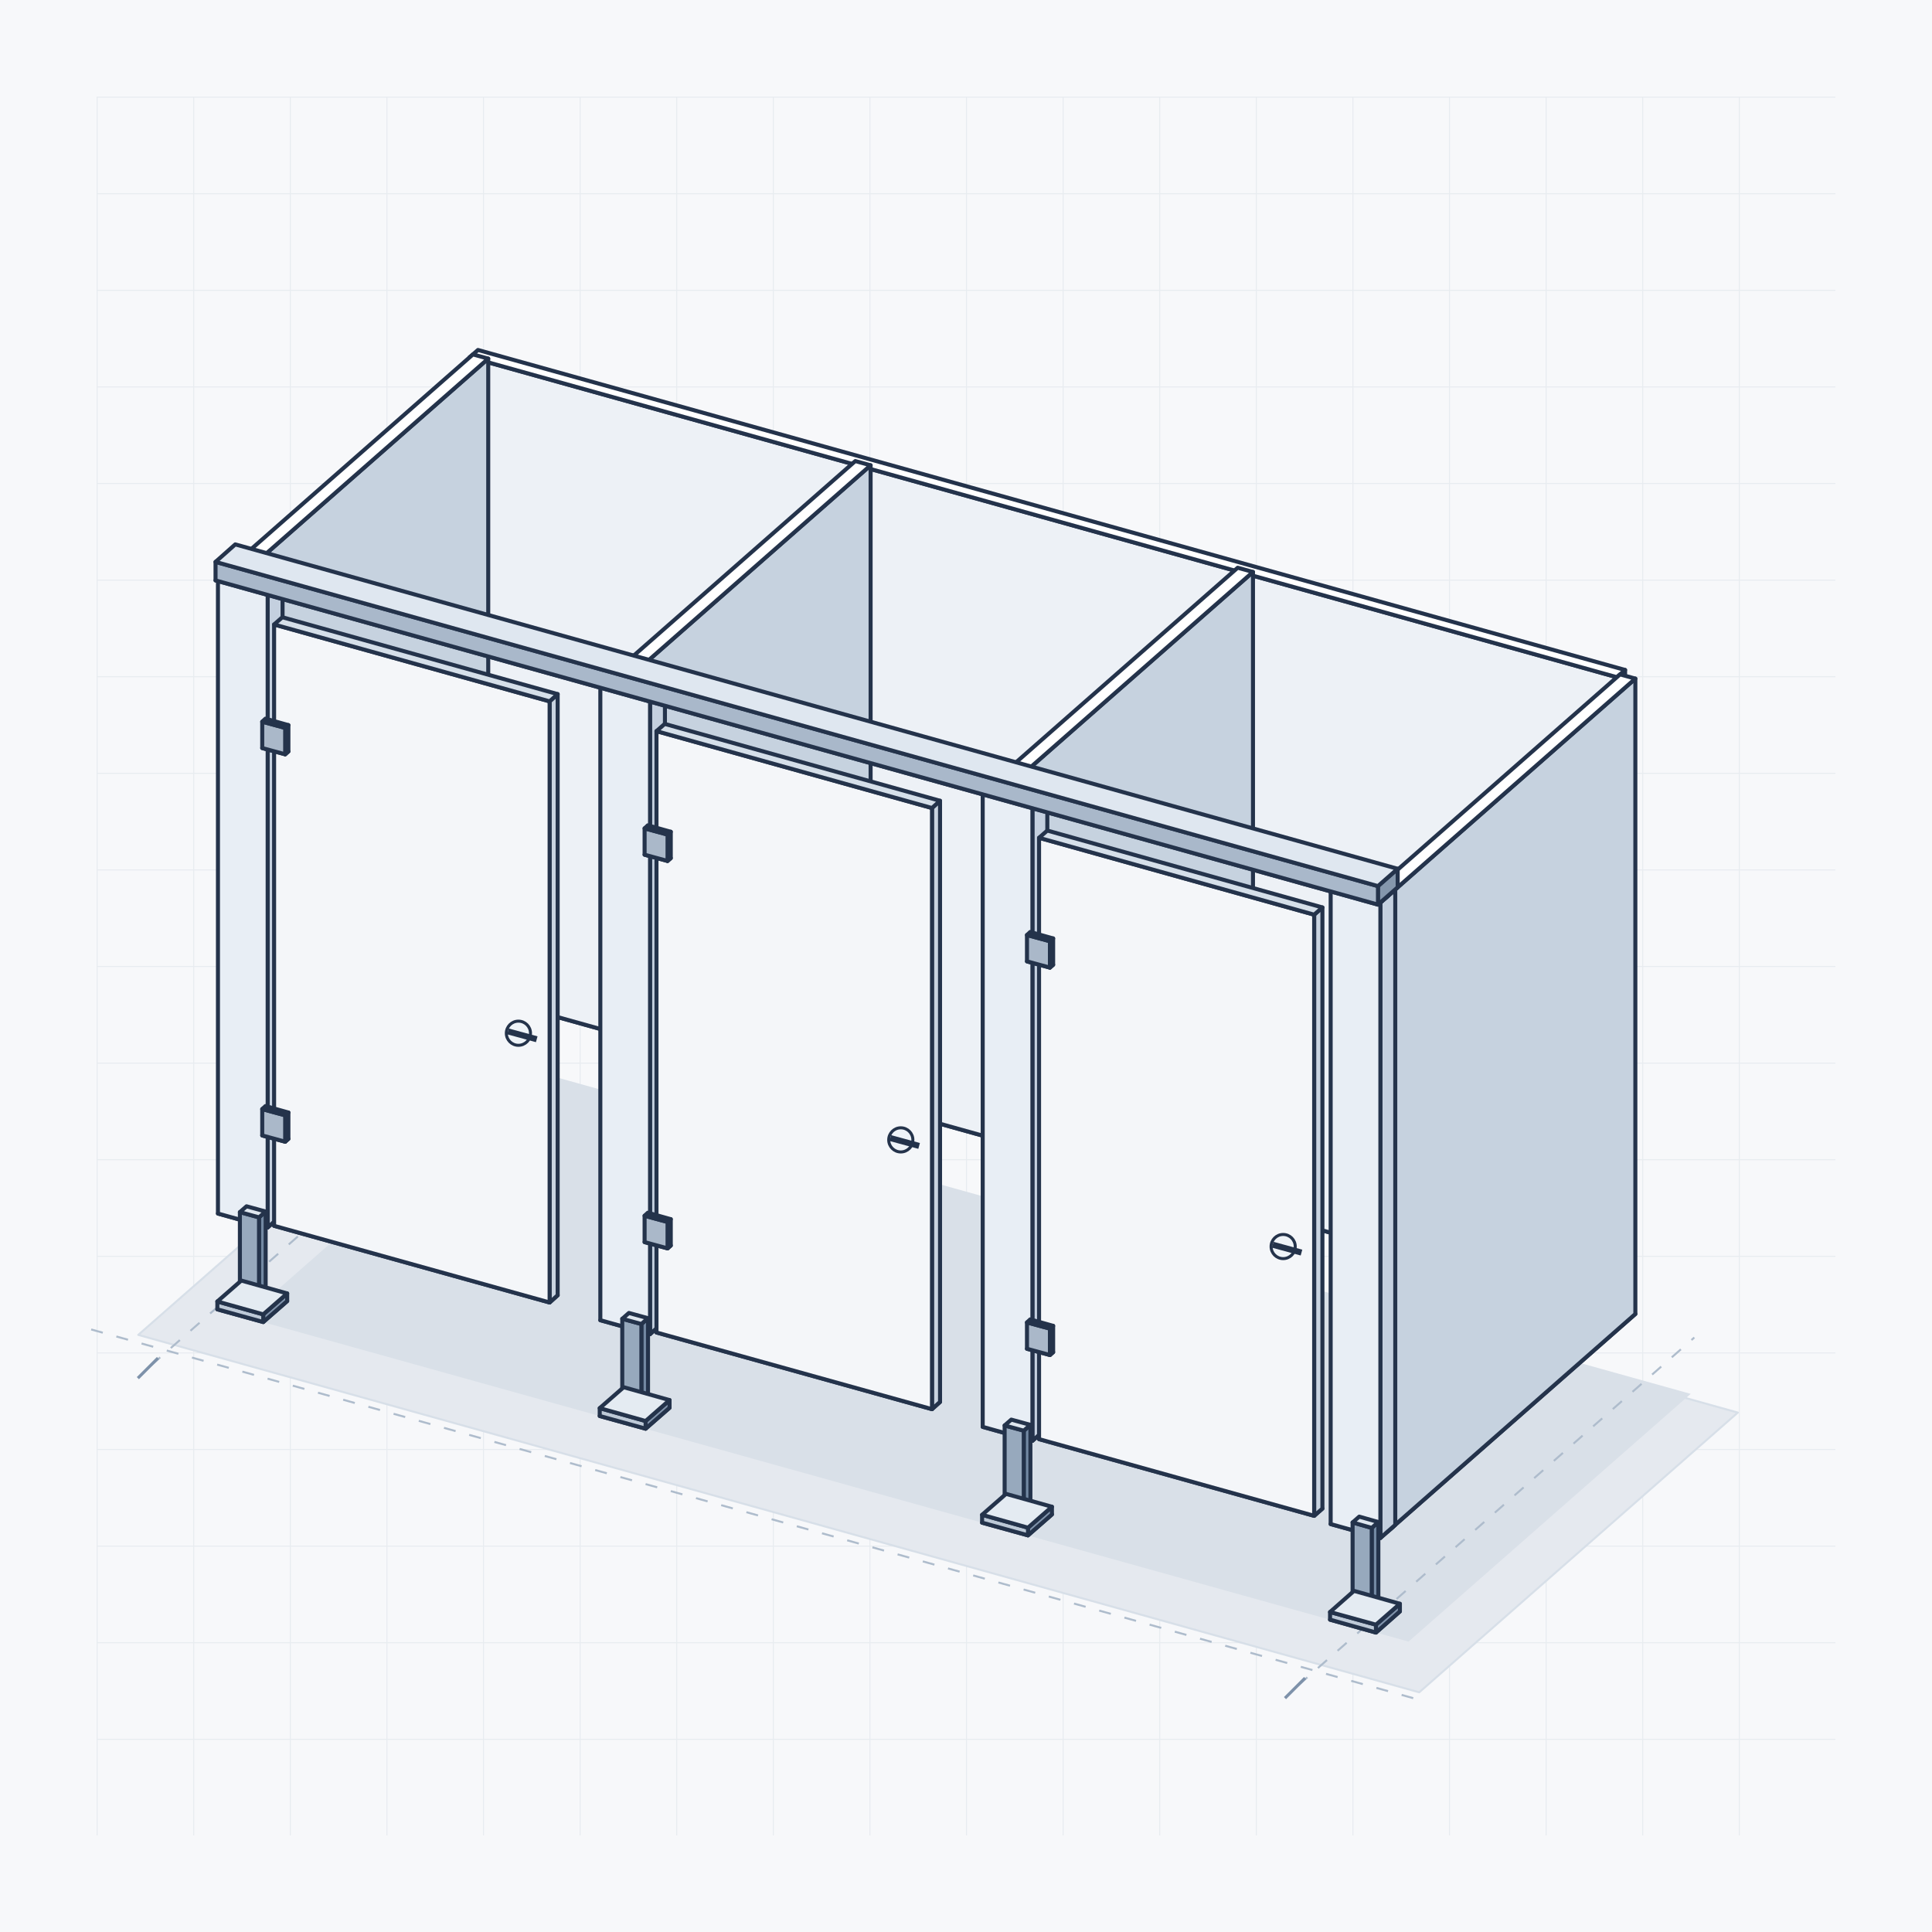
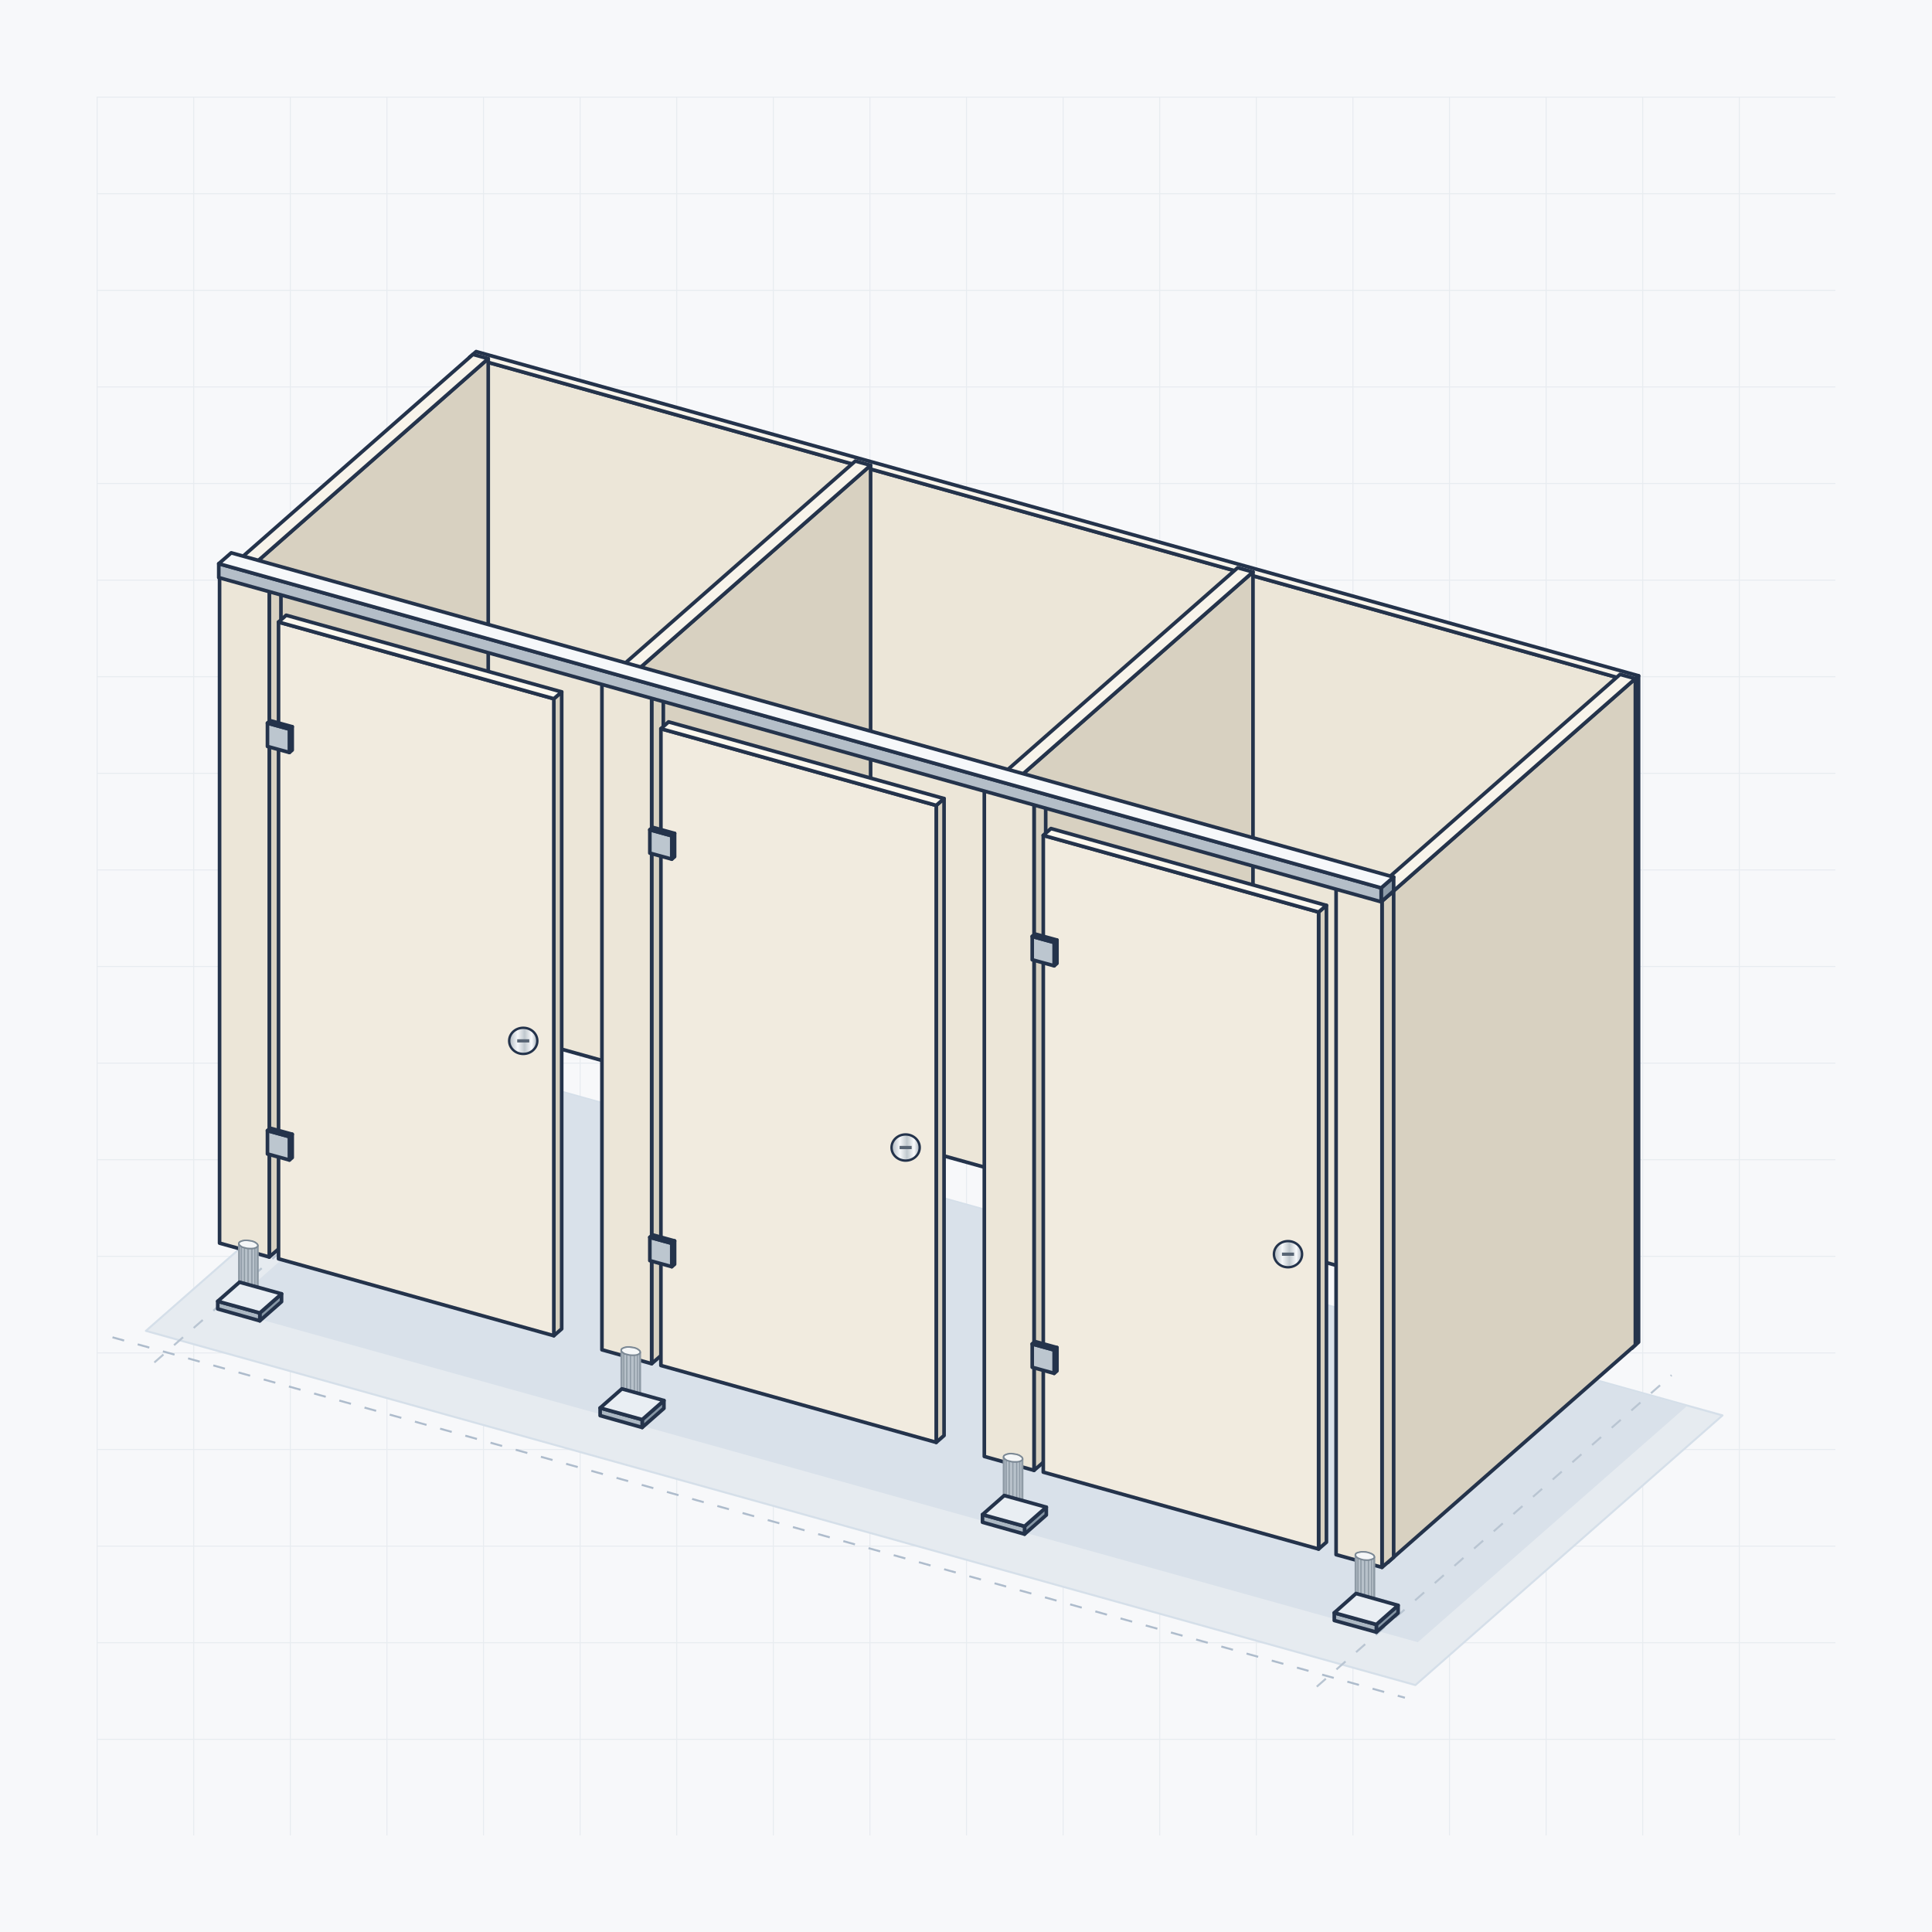
<svg xmlns="http://www.w3.org/2000/svg" width="960" height="960" viewBox="0 0 960 960">
  <rect width="960" height="960" fill="#f7f8fa" />
  <defs>
    <pattern id="grid" width="48" height="48" patternUnits="userSpaceOnUse">
      <path d="M48 0H0V48" fill="none" stroke="#e8ecf0" stroke-width="1" />
    </pattern>
+     <linearGradient id="steel">
+       <stop stop-color="#afb8c0" />
+       <stop offset=".3" stop-color="#f6f8fa" />
+       <stop offset=".55" stop-color="#c0c8ce" />
+       <stop offset=".8" stop-color="#fafbfd" />
+       <stop offset="1" stop-color="#a3aeb8" />
+     </linearGradient>
+     <pattern id="wood" width="28" height="210" patternUnits="userSpaceOnUse">
+       <rect width="28" height="210" fill="#b9703f" />
+       <path d="M4 0C2 45 11 62 4 105S9 175 5 210M14 0C20 50 9 74 15 125S10 176 15 210M24 0C21 65 30 103 24 145S27 188 23 210" fill="none" stroke="#93512e" stroke-opacity=".3" stroke-width="1" />
+       <path d="M8 0C12 56 4 103 10 146S7 179 9 210M19 0C17 58 25 105 18 149S21 184 19 210" fill="none" stroke="#dfaa72" stroke-opacity=".3" stroke-width="1" />
+     </pattern>
  </defs>
  <rect x="48" y="48" width="864" height="864" fill="url(#grid)" />
-   <polygon points="68.7,663.3 705.2,840.9 863.5,701.9 227.0,524.4" fill="#e5e9ef" stroke="#d7dfe8" stroke-width="1" stroke-linejoin="round" />
-   <polygon points="122.3,654.6 699.9,815.7 840.1,692.6 262.5,531.4" fill="#d9e0e8" stroke="none" stroke-width="2" stroke-linejoin="round" />
-   <path d="M75.1 678.4L271.9 505.6" fill="none" stroke="#aebccc" stroke-width="1" stroke-dasharray="6 7" />
-   <path d="M645.1 837.4L841.9 664.6" fill="none" stroke="#aebccc" stroke-width="1" stroke-dasharray="6 7" />
-   <path d="M45.3 660.6L706.5 845.0" fill="none" stroke="#aebccc" stroke-width="1" stroke-dasharray="6 7" />
-   <polygon points="233.4,493.2 803.4,652.2 807.5,648.6 237.5,489.6" fill="#b6c4d4" stroke="#24334b" stroke-width="2" stroke-linejoin="round" />
-   <polygon points="803.4,652.2 807.5,648.6 807.5,332.9 803.4,336.5" fill="#b6c4d4" stroke="#24334b" stroke-width="2" stroke-linejoin="round" />
-   <polygon points="233.4,493.2 803.4,652.2 803.4,336.5 233.4,177.5" fill="#edf1f6" stroke="#24334b" stroke-width="2" stroke-linejoin="round" />
-   <polygon points="233.4,177.5 803.4,336.5 807.5,332.9 237.5,173.9" fill="#ffffff" stroke="#24334b" stroke-width="2" stroke-linejoin="round" />
-   <polygon points="112.0,599.8 119.6,601.9 242.6,493.9 235.0,491.8" fill="#c6d2df" stroke="#24334b" stroke-width="2" stroke-linejoin="round" />
-   <polygon points="119.6,601.9 242.6,493.9 242.6,178.2 119.6,286.2" fill="#c6d2df" stroke="#24334b" stroke-width="2" stroke-linejoin="round" />
-   <polygon points="112.0,599.8 119.6,601.9 119.6,286.2 112.0,284.1" fill="#e5ebf3" stroke="#24334b" stroke-width="2" stroke-linejoin="round" />
-   <polygon points="112.0,284.1 119.6,286.2 242.6,178.2 235.0,176.1" fill="#ffffff" stroke="#24334b" stroke-width="2" stroke-linejoin="round" />
-   <polygon points="302.0,652.8 309.6,654.9 432.6,546.9 425.0,544.8" fill="#c6d2df" stroke="#24334b" stroke-width="2" stroke-linejoin="round" />
-   <polygon points="309.6,654.9 432.6,546.9 432.6,231.2 309.6,339.2" fill="#c6d2df" stroke="#24334b" stroke-width="2" stroke-linejoin="round" />
-   <polygon points="302.0,652.8 309.6,654.9 309.6,339.2 302.0,337.1" fill="#e5ebf3" stroke="#24334b" stroke-width="2" stroke-linejoin="round" />
-   <polygon points="302.0,337.1 309.6,339.2 432.6,231.2 425.0,229.1" fill="#ffffff" stroke="#24334b" stroke-width="2" stroke-linejoin="round" />
-   <polygon points="492.0,705.8 499.6,707.9 622.6,599.9 615.0,597.8" fill="#c6d2df" stroke="#24334b" stroke-width="2" stroke-linejoin="round" />
-   <polygon points="499.6,707.9 622.6,599.9 622.6,284.2 499.6,392.2" fill="#c6d2df" stroke="#24334b" stroke-width="2" stroke-linejoin="round" />
-   <polygon points="492.0,705.8 499.6,707.9 499.6,392.2 492.0,390.1" fill="#e5ebf3" stroke="#24334b" stroke-width="2" stroke-linejoin="round" />
-   <polygon points="492.0,390.1 499.6,392.2 622.6,284.2 615.0,282.1" fill="#ffffff" stroke="#24334b" stroke-width="2" stroke-linejoin="round" />
-   <polygon points="682.0,758.8 689.6,760.9 812.6,652.9 805.0,650.8" fill="#c6d2df" stroke="#24334b" stroke-width="2" stroke-linejoin="round" />
-   <polygon points="689.6,760.9 812.6,652.9 812.6,337.2 689.6,445.2" fill="#c6d2df" stroke="#24334b" stroke-width="2" stroke-linejoin="round" />
-   <polygon points="682.0,758.8 689.6,760.9 689.6,445.2 682.0,443.1" fill="#e5ebf3" stroke="#24334b" stroke-width="2" stroke-linejoin="round" />
-   <polygon points="682.0,443.1 689.6,445.2 812.6,337.2 805.0,335.1" fill="#ffffff" stroke="#24334b" stroke-width="2" stroke-linejoin="round" />
-   <polygon points="108.3,603.0 133.0,609.9 140.4,603.4 115.7,596.6" fill="#c4d0df" stroke="#24334b" stroke-width="2" stroke-linejoin="round" />
-   <polygon points="133.0,609.9 140.4,603.4 140.4,287.7 133.0,294.2" fill="#c4d0df" stroke="#24334b" stroke-width="2" stroke-linejoin="round" />
-   <polygon points="108.3,603.0 133.0,609.9 133.0,294.2 108.3,287.3" fill="#e8eef5" stroke="#24334b" stroke-width="2" stroke-linejoin="round" />
-   <polygon points="108.3,287.3 133.0,294.2 140.4,287.7 115.7,280.9" fill="#ffffff" stroke="#24334b" stroke-width="2" stroke-linejoin="round" />
-   <polygon points="298.3,656.0 323.0,662.9 330.4,656.4 305.7,649.6" fill="#c4d0df" stroke="#24334b" stroke-width="2" stroke-linejoin="round" />
-   <polygon points="323.0,662.9 330.4,656.4 330.4,340.7 323.0,347.2" fill="#c4d0df" stroke="#24334b" stroke-width="2" stroke-linejoin="round" />
-   <polygon points="298.3,656.0 323.0,662.9 323.0,347.2 298.3,340.3" fill="#e8eef5" stroke="#24334b" stroke-width="2" stroke-linejoin="round" />
-   <polygon points="298.3,340.3 323.0,347.2 330.4,340.7 305.7,333.9" fill="#ffffff" stroke="#24334b" stroke-width="2" stroke-linejoin="round" />
-   <polygon points="488.3,709.0 513.0,715.9 520.4,709.4 495.7,702.6" fill="#c4d0df" stroke="#24334b" stroke-width="2" stroke-linejoin="round" />
-   <polygon points="513.0,715.9 520.4,709.4 520.4,393.7 513.0,400.2" fill="#c4d0df" stroke="#24334b" stroke-width="2" stroke-linejoin="round" />
-   <polygon points="488.3,709.0 513.0,715.9 513.0,400.2 488.3,393.3" fill="#e8eef5" stroke="#24334b" stroke-width="2" stroke-linejoin="round" />
-   <polygon points="488.3,393.3 513.0,400.2 520.4,393.7 495.7,386.9" fill="#ffffff" stroke="#24334b" stroke-width="2" stroke-linejoin="round" />
-   <polygon points="661.2,757.3 685.9,764.2 693.3,757.7 668.6,750.8" fill="#c4d0df" stroke="#24334b" stroke-width="2" stroke-linejoin="round" />
-   <polygon points="685.9,764.2 693.3,757.7 693.3,442.0 685.9,448.5" fill="#c4d0df" stroke="#24334b" stroke-width="2" stroke-linejoin="round" />
-   <polygon points="661.2,757.3 685.9,764.2 685.9,448.5 661.2,441.6" fill="#e8eef5" stroke="#24334b" stroke-width="2" stroke-linejoin="round" />
-   <polygon points="661.2,441.6 685.9,448.5 693.3,442.0 668.6,435.1" fill="#ffffff" stroke="#24334b" stroke-width="2" stroke-linejoin="round" />
-   <polygon points="107.1,288.4 684.7,449.5 694.5,440.9 116.9,279.8" fill="#8597ac" stroke="#24334b" stroke-width="2" stroke-linejoin="round" />
-   <polygon points="684.7,449.5 694.5,440.9 694.5,431.7 684.7,440.3" fill="#8597ac" stroke="#24334b" stroke-width="2" stroke-linejoin="round" />
-   <polygon points="107.1,288.4 684.7,449.5 684.7,440.3 107.1,279.2" fill="#a9b8ca" stroke="#24334b" stroke-width="2" stroke-linejoin="round" />
-   <polygon points="107.1,279.2 684.7,440.3 694.5,431.7 116.9,270.5" fill="#dfe7f0" stroke="#24334b" stroke-width="2" stroke-linejoin="round" />
-   <polygon points="119.2,648.5 128.7,651.1 132.0,648.2 122.5,645.6" fill="#7389a3" stroke="#24334b" stroke-width="2" stroke-linejoin="round" />
-   <polygon points="128.7,651.1 132.0,648.2 132.0,602.0 128.7,604.9" fill="#7389a3" stroke="#24334b" stroke-width="2" stroke-linejoin="round" />
-   <polygon points="119.2,648.5 128.7,651.1 128.7,604.9 119.2,602.3" fill="#97a9bd" stroke="#24334b" stroke-width="2" stroke-linejoin="round" />
-   <polygon points="119.2,602.3 128.7,604.9 132.0,602.0 122.5,599.4" fill="#dfe7ef" stroke="#24334b" stroke-width="2" stroke-linejoin="round" />
-   <polygon points="108.0,650.6 130.8,656.9 142.7,646.5 119.9,640.1" fill="#8194ac" stroke="#24334b" stroke-width="2" stroke-linejoin="round" />
-   <polygon points="130.8,656.9 142.7,646.5 142.7,642.7 130.8,653.1" fill="#8194ac" stroke="#24334b" stroke-width="2" stroke-linejoin="round" />
-   <polygon points="108.0,650.6 130.8,656.9 130.8,653.1 108.0,646.7" fill="#bdc9d7" stroke="#24334b" stroke-width="2" stroke-linejoin="round" />
-   <polygon points="108.0,646.7 130.8,653.1 142.7,642.7 119.9,636.3" fill="#e4ebf2" stroke="#24334b" stroke-width="2" stroke-linejoin="round" />
-   <polygon points="309.2,701.5 318.7,704.1 322.0,701.2 312.5,698.6" fill="#7389a3" stroke="#24334b" stroke-width="2" stroke-linejoin="round" />
-   <polygon points="318.7,704.1 322.0,701.2 322.0,655.0 318.7,657.9" fill="#7389a3" stroke="#24334b" stroke-width="2" stroke-linejoin="round" />
-   <polygon points="309.2,701.5 318.7,704.1 318.7,657.9 309.2,655.3" fill="#97a9bd" stroke="#24334b" stroke-width="2" stroke-linejoin="round" />
-   <polygon points="309.2,655.3 318.7,657.9 322.0,655.0 312.5,652.4" fill="#dfe7ef" stroke="#24334b" stroke-width="2" stroke-linejoin="round" />
-   <polygon points="298.0,703.6 320.8,709.9 332.7,699.5 309.9,693.1" fill="#8194ac" stroke="#24334b" stroke-width="2" stroke-linejoin="round" />
-   <polygon points="320.8,709.9 332.7,699.5 332.7,695.7 320.8,706.1" fill="#8194ac" stroke="#24334b" stroke-width="2" stroke-linejoin="round" />
-   <polygon points="298.0,703.6 320.8,709.9 320.8,706.1 298.0,699.7" fill="#bdc9d7" stroke="#24334b" stroke-width="2" stroke-linejoin="round" />
-   <polygon points="298.0,699.7 320.8,706.1 332.7,695.7 309.9,689.3" fill="#e4ebf2" stroke="#24334b" stroke-width="2" stroke-linejoin="round" />
-   <polygon points="499.2,754.5 508.7,757.1 512.0,754.2 502.5,751.6" fill="#7389a3" stroke="#24334b" stroke-width="2" stroke-linejoin="round" />
-   <polygon points="508.7,757.1 512.0,754.2 512.0,708.0 508.7,710.9" fill="#7389a3" stroke="#24334b" stroke-width="2" stroke-linejoin="round" />
-   <polygon points="499.2,754.5 508.7,757.1 508.7,710.9 499.2,708.3" fill="#97a9bd" stroke="#24334b" stroke-width="2" stroke-linejoin="round" />
-   <polygon points="499.2,708.3 508.7,710.9 512.0,708.0 502.5,705.4" fill="#dfe7ef" stroke="#24334b" stroke-width="2" stroke-linejoin="round" />
-   <polygon points="488.0,756.6 510.8,762.9 522.7,752.5 499.9,746.1" fill="#8194ac" stroke="#24334b" stroke-width="2" stroke-linejoin="round" />
-   <polygon points="510.8,762.9 522.7,752.5 522.7,748.7 510.8,759.1" fill="#8194ac" stroke="#24334b" stroke-width="2" stroke-linejoin="round" />
-   <polygon points="488.0,756.6 510.8,762.9 510.8,759.1 488.0,752.7" fill="#bdc9d7" stroke="#24334b" stroke-width="2" stroke-linejoin="round" />
-   <polygon points="488.0,752.7 510.8,759.1 522.7,748.7 499.9,742.3" fill="#e4ebf2" stroke="#24334b" stroke-width="2" stroke-linejoin="round" />
-   <polygon points="672.1,802.7 681.6,805.4 684.9,802.5 675.4,799.8" fill="#7389a3" stroke="#24334b" stroke-width="2" stroke-linejoin="round" />
-   <polygon points="681.6,805.4 684.9,802.5 684.9,756.3 681.6,759.2" fill="#7389a3" stroke="#24334b" stroke-width="2" stroke-linejoin="round" />
-   <polygon points="672.1,802.7 681.6,805.4 681.6,759.2 672.1,756.5" fill="#97a9bd" stroke="#24334b" stroke-width="2" stroke-linejoin="round" />
-   <polygon points="672.1,756.5 681.6,759.2 684.9,756.3 675.4,753.6" fill="#dfe7ef" stroke="#24334b" stroke-width="2" stroke-linejoin="round" />
-   <polygon points="660.9,804.8 683.7,811.2 695.6,800.7 672.8,794.4" fill="#8194ac" stroke="#24334b" stroke-width="2" stroke-linejoin="round" />
-   <polygon points="683.7,811.2 695.6,800.7 695.6,796.9 683.7,807.3" fill="#8194ac" stroke="#24334b" stroke-width="2" stroke-linejoin="round" />
-   <polygon points="660.9,804.8 683.7,811.2 683.7,807.3 660.9,801.0" fill="#bdc9d7" stroke="#24334b" stroke-width="2" stroke-linejoin="round" />
-   <polygon points="660.9,801.0 683.7,807.3 695.6,796.9 672.8,790.5" fill="#e4ebf2" stroke="#24334b" stroke-width="2" stroke-linejoin="round" />
-   <polygon points="136.2,609.1 273.1,647.2 277.1,643.6 140.3,605.5" fill="#c9d4e1" stroke="#24334b" stroke-width="2" stroke-linejoin="round" />
-   <polygon points="273.1,647.2 277.1,643.6 277.1,344.9 273.1,348.5" fill="#c9d4e1" stroke="#24334b" stroke-width="2" stroke-linejoin="round" />
-   <polygon points="136.2,609.1 273.1,647.2 273.1,348.5 136.2,310.3" fill="#f4f6f9" stroke="#24334b" stroke-width="2" stroke-linejoin="round" />
-   <polygon points="136.2,310.3 273.1,348.5 277.1,344.9 140.3,306.7" fill="#d5dfe9" stroke="#24334b" stroke-width="2" stroke-linejoin="round" />
-   <polygon points="130.3,564.2 141.7,567.3 143.3,565.9 131.9,562.7" fill="#7b8ca2" stroke="#24334b" stroke-width="2" stroke-linejoin="round" />
-   <polygon points="141.7,567.3 143.3,565.9 143.3,552.8 141.7,554.2" fill="#7b8ca2" stroke="#24334b" stroke-width="2" stroke-linejoin="round" />
-   <polygon points="130.3,564.2 141.7,567.3 141.7,554.2 130.3,551.1" fill="#aab8c9" stroke="#24334b" stroke-width="2" stroke-linejoin="round" />
-   <polygon points="130.3,551.1 141.7,554.2 143.3,552.8 131.9,549.6" fill="#e6edf4" stroke="#24334b" stroke-width="2" stroke-linejoin="round" />
-   <polygon points="130.3,371.7 141.7,374.8 143.3,373.4 131.9,370.2" fill="#7b8ca2" stroke="#24334b" stroke-width="2" stroke-linejoin="round" />
-   <polygon points="141.7,374.8 143.3,373.4 143.3,360.3 141.7,361.7" fill="#7b8ca2" stroke="#24334b" stroke-width="2" stroke-linejoin="round" />
-   <polygon points="130.3,371.7 141.7,374.8 141.7,361.7 130.3,358.6" fill="#aab8c9" stroke="#24334b" stroke-width="2" stroke-linejoin="round" />
-   <polygon points="130.3,358.6 141.7,361.7 143.3,360.3 131.9,357.1" fill="#e6edf4" stroke="#24334b" stroke-width="2" stroke-linejoin="round" />
-   <circle cx="257.6" cy="513.4" r="6" fill="#eef3f8" stroke="#24334b" stroke-width="1.5" />
-   <path d="M252.4 512.5L266.7 516.4" fill="none" stroke="#24334b" stroke-width="3" />
-   <polygon points="326.2,662.1 463.1,700.2 467.1,696.6 330.3,658.5" fill="#c9d4e1" stroke="#24334b" stroke-width="2" stroke-linejoin="round" />
-   <polygon points="463.1,700.2 467.1,696.6 467.1,397.9 463.1,401.5" fill="#c9d4e1" stroke="#24334b" stroke-width="2" stroke-linejoin="round" />
-   <polygon points="326.2,662.1 463.1,700.2 463.1,401.5 326.2,363.3" fill="#f4f6f9" stroke="#24334b" stroke-width="2" stroke-linejoin="round" />
-   <polygon points="326.2,363.3 463.1,401.5 467.1,397.9 330.3,359.7" fill="#d5dfe9" stroke="#24334b" stroke-width="2" stroke-linejoin="round" />
-   <polygon points="320.3,617.2 331.7,620.3 333.3,618.9 321.9,615.7" fill="#7b8ca2" stroke="#24334b" stroke-width="2" stroke-linejoin="round" />
-   <polygon points="331.7,620.3 333.3,618.9 333.3,605.8 331.7,607.2" fill="#7b8ca2" stroke="#24334b" stroke-width="2" stroke-linejoin="round" />
-   <polygon points="320.3,617.2 331.7,620.3 331.7,607.2 320.3,604.1" fill="#aab8c9" stroke="#24334b" stroke-width="2" stroke-linejoin="round" />
-   <polygon points="320.3,604.1 331.7,607.2 333.3,605.8 321.9,602.6" fill="#e6edf4" stroke="#24334b" stroke-width="2" stroke-linejoin="round" />
-   <polygon points="320.3,424.7 331.7,427.8 333.3,426.4 321.9,423.2" fill="#7b8ca2" stroke="#24334b" stroke-width="2" stroke-linejoin="round" />
-   <polygon points="331.7,427.8 333.3,426.4 333.3,413.3 331.7,414.7" fill="#7b8ca2" stroke="#24334b" stroke-width="2" stroke-linejoin="round" />
-   <polygon points="320.3,424.7 331.7,427.8 331.7,414.7 320.3,411.6" fill="#aab8c9" stroke="#24334b" stroke-width="2" stroke-linejoin="round" />
-   <polygon points="320.3,411.6 331.7,414.7 333.3,413.3 321.9,410.1" fill="#e6edf4" stroke="#24334b" stroke-width="2" stroke-linejoin="round" />
-   <circle cx="447.6" cy="566.4" r="6" fill="#eef3f8" stroke="#24334b" stroke-width="1.5" />
-   <path d="M442.4 565.5L456.7 569.4" fill="none" stroke="#24334b" stroke-width="3" />
-   <polygon points="516.3,715.1 653.0,753.2 657.1,749.6 520.4,711.5" fill="#c9d4e1" stroke="#24334b" stroke-width="2" stroke-linejoin="round" />
-   <polygon points="653.0,753.2 657.1,749.6 657.1,450.9 653.0,454.5" fill="#c9d4e1" stroke="#24334b" stroke-width="2" stroke-linejoin="round" />
-   <polygon points="516.3,715.1 653.0,753.2 653.0,454.5 516.3,416.3" fill="#f4f6f9" stroke="#24334b" stroke-width="2" stroke-linejoin="round" />
-   <polygon points="516.3,416.3 653.0,454.5 657.1,450.9 520.4,412.7" fill="#d5dfe9" stroke="#24334b" stroke-width="2" stroke-linejoin="round" />
-   <polygon points="510.3,670.2 521.7,673.3 523.3,671.9 511.9,668.7" fill="#7b8ca2" stroke="#24334b" stroke-width="2" stroke-linejoin="round" />
-   <polygon points="521.7,673.3 523.3,671.9 523.3,658.8 521.7,660.2" fill="#7b8ca2" stroke="#24334b" stroke-width="2" stroke-linejoin="round" />
-   <polygon points="510.3,670.2 521.7,673.3 521.7,660.2 510.3,657.1" fill="#aab8c9" stroke="#24334b" stroke-width="2" stroke-linejoin="round" />
-   <polygon points="510.3,657.1 521.7,660.2 523.3,658.8 511.9,655.6" fill="#e6edf4" stroke="#24334b" stroke-width="2" stroke-linejoin="round" />
-   <polygon points="510.3,477.7 521.7,480.8 523.3,479.4 511.9,476.2" fill="#7b8ca2" stroke="#24334b" stroke-width="2" stroke-linejoin="round" />
-   <polygon points="521.7,480.8 523.3,479.4 523.3,466.3 521.7,467.7" fill="#7b8ca2" stroke="#24334b" stroke-width="2" stroke-linejoin="round" />
-   <polygon points="510.3,477.7 521.7,480.8 521.7,467.7 510.3,464.6" fill="#aab8c9" stroke="#24334b" stroke-width="2" stroke-linejoin="round" />
-   <polygon points="510.3,464.6 521.7,467.7 523.3,466.3 511.9,463.1" fill="#e6edf4" stroke="#24334b" stroke-width="2" stroke-linejoin="round" />
-   <circle cx="637.6" cy="619.4" r="6" fill="#eef3f8" stroke="#24334b" stroke-width="1.5" />
-   <path d="M632.4 618.5L646.7 622.4" fill="none" stroke="#24334b" stroke-width="3" />
-   <path d="M68.5 684.8l10 -10" stroke="#7e92aa" stroke-width="1.5" />
-   <path d="M638.5 843.8l10 -10" stroke="#7e92aa" stroke-width="1.5" />
+   <polygon points="72.5,661.3 703.3,837.3 855.9,703.3 225.1,527.4" fill="#e6ebf0" stroke="#d5dfe9" stroke-width="1" stroke-linejoin="round" />
+   <polygon points="111.7,650.7 704.5,816.0 838.2,698.7 245.4,533.3" fill="#d9e1ea" stroke="none" stroke-width="1.8" stroke-linejoin="round" />
+   <path d="M55.9 664.5L698.1 843.6" fill="none" stroke="#aebccc" stroke-width="1" stroke-dasharray="6 7" />
+   <path d="M76.7 677.0L253.0 522.2" fill="none" stroke="#b9c5d2" stroke-width="1" stroke-dasharray="6 7" />
+   <path d="M654.3 838.1L830.6 683.3" fill="none" stroke="#b9c5d2" stroke-width="1" stroke-dasharray="6 7" />
+   <polygon points="811.0,669.8 814.2,666.9 814.2,335.8 811.0,338.7" fill="#d8d1c1" stroke="#24334b" stroke-width="1.8" stroke-linejoin="round" />
+   <polygon points="233.4,508.6 811.0,669.8 811.0,338.7 233.4,177.5" fill="#ece6d8" stroke="#24334b" stroke-width="1.8" stroke-linejoin="round" />
+   <polygon points="233.4,177.5 811.0,338.7 814.2,335.8 236.6,174.7" fill="#f8f4eb" stroke="#24334b" stroke-width="1.8" stroke-linejoin="round" />
+   <polygon points="119.6,617.3 242.6,509.3 242.6,178.2 119.6,286.2" fill="#d8d1c1" stroke="#24334b" stroke-width="1.8" stroke-linejoin="round" />
+   <polygon points="112.0,615.2 119.6,617.3 119.6,286.2 112.0,284.1" fill="#ece6d8" stroke="#24334b" stroke-width="1.8" stroke-linejoin="round" />
+   <polygon points="112.0,284.1 119.6,286.2 242.6,178.2 235.0,176.1" fill="#f8f4eb" stroke="#24334b" stroke-width="1.8" stroke-linejoin="round" />
+   <polygon points="309.6,670.3 432.6,562.3 432.6,231.2 309.6,339.2" fill="#d8d1c1" stroke="#24334b" stroke-width="1.8" stroke-linejoin="round" />
+   <polygon points="302.0,668.2 309.6,670.3 309.6,339.2 302.0,337.1" fill="#ece6d8" stroke="#24334b" stroke-width="1.8" stroke-linejoin="round" />
+   <polygon points="302.0,337.1 309.6,339.2 432.6,231.2 425.0,229.1" fill="#f8f4eb" stroke="#24334b" stroke-width="1.8" stroke-linejoin="round" />
+   <polygon points="499.6,723.3 622.6,615.3 622.6,284.2 499.6,392.2" fill="#d8d1c1" stroke="#24334b" stroke-width="1.8" stroke-linejoin="round" />
+   <polygon points="492.0,721.2 499.6,723.3 499.6,392.2 492.0,390.1" fill="#ece6d8" stroke="#24334b" stroke-width="1.8" stroke-linejoin="round" />
+   <polygon points="492.0,390.1 499.6,392.2 622.6,284.2 615.0,282.1" fill="#f8f4eb" stroke="#24334b" stroke-width="1.8" stroke-linejoin="round" />
+   <polygon points="689.6,776.3 812.6,668.3 812.6,337.2 689.6,445.2" fill="#d8d1c1" stroke="#24334b" stroke-width="1.8" stroke-linejoin="round" />
+   <polygon points="682.0,774.2 689.6,776.3 689.6,445.2 682.0,443.1" fill="#ece6d8" stroke="#24334b" stroke-width="1.8" stroke-linejoin="round" />
+   <polygon points="682.0,443.1 689.6,445.2 812.6,337.2 805.0,335.1" fill="#f8f4eb" stroke="#24334b" stroke-width="1.8" stroke-linejoin="round" />
+   <polygon points="133.8,624.6 139.6,619.6 139.6,288.5 133.8,293.5" fill="#d8d1c1" stroke="#24334b" stroke-width="1.8" stroke-linejoin="round" />
+   <polygon points="109.1,617.7 133.8,624.6 133.8,293.5 109.1,286.6" fill="#ece6d8" stroke="#24334b" stroke-width="1.8" stroke-linejoin="round" />
+   <polygon points="109.1,286.6 133.8,293.5 139.6,288.5 114.9,281.6" fill="#f8f4eb" stroke="#24334b" stroke-width="1.8" stroke-linejoin="round" />
+   <polygon points="323.8,677.6 329.6,672.6 329.6,341.5 323.8,346.5" fill="#d8d1c1" stroke="#24334b" stroke-width="1.8" stroke-linejoin="round" />
+   <polygon points="299.1,670.7 323.8,677.6 323.8,346.5 299.1,339.6" fill="#ece6d8" stroke="#24334b" stroke-width="1.8" stroke-linejoin="round" />
+   <polygon points="299.1,339.6 323.8,346.5 329.6,341.5 304.9,334.6" fill="#f8f4eb" stroke="#24334b" stroke-width="1.8" stroke-linejoin="round" />
+   <polygon points="513.8,730.6 519.6,725.6 519.6,394.5 513.8,399.5" fill="#d8d1c1" stroke="#24334b" stroke-width="1.8" stroke-linejoin="round" />
+   <polygon points="489.1,723.7 513.8,730.6 513.8,399.5 489.1,392.6" fill="#ece6d8" stroke="#24334b" stroke-width="1.8" stroke-linejoin="round" />
+   <polygon points="489.1,392.6 513.8,399.5 519.6,394.5 494.9,387.6" fill="#f8f4eb" stroke="#24334b" stroke-width="1.8" stroke-linejoin="round" />
+   <polygon points="686.7,778.8 692.5,773.8 692.5,442.7 686.7,447.7" fill="#d8d1c1" stroke="#24334b" stroke-width="1.8" stroke-linejoin="round" />
+   <polygon points="663.9,772.5 686.7,778.8 686.7,447.7 663.9,441.4" fill="#ece6d8" stroke="#24334b" stroke-width="1.8" stroke-linejoin="round" />
+   <polygon points="663.9,441.4 686.7,447.7 692.5,442.7 669.7,436.3" fill="#f8f4eb" stroke="#24334b" stroke-width="1.8" stroke-linejoin="round" />
+   <polygon points="686.3,448.1 692.5,442.7 692.5,435.8 686.3,441.2" fill="#8e9ca9" stroke="#24334b" stroke-width="1.8" stroke-linejoin="round" />
+   <polygon points="108.7,287.0 686.3,448.1 686.3,441.2 108.7,280.1" fill="#b4bec8" stroke="#24334b" stroke-width="1.8" stroke-linejoin="round" />
+   <polygon points="108.7,280.1 686.3,441.2 692.5,435.8 114.9,274.7" fill="#f6f8fa" stroke="#24334b" stroke-width="1.8" stroke-linejoin="round" />
+   <polygon points="127.8,646.5 128.2,645.8 128.2,618.9 127.8,619.6" fill="#b7c1ca" stroke="#8f9ba6" stroke-width="0.55" stroke-linejoin="round" />
+   <polygon points="128.2,645.8 127.8,645.0 127.8,618.1 128.2,618.9" fill="#b7c1ca" stroke="#8f9ba6" stroke-width="0.55" stroke-linejoin="round" />
+   <polygon points="127.8,645.0 126.8,644.3 126.8,617.3 127.8,618.1" fill="#b7c1ca" stroke="#8f9ba6" stroke-width="0.55" stroke-linejoin="round" />
+   <polygon points="126.8,644.3 125.3,643.7 125.3,616.7 126.8,617.3" fill="#b7c1ca" stroke="#8f9ba6" stroke-width="0.55" stroke-linejoin="round" />
+   <polygon points="125.3,643.7 123.5,643.3 123.5,616.4 125.3,616.7" fill="#b7c1ca" stroke="#8f9ba6" stroke-width="0.55" stroke-linejoin="round" />
+   <polygon points="123.5,643.3 121.6,643.3 121.6,616.3 123.5,616.4" fill="#b7c1ca" stroke="#8f9ba6" stroke-width="0.55" stroke-linejoin="round" />
+   <polygon points="121.6,643.3 120.1,643.6 120.1,616.6 121.6,616.3" fill="#b7c1ca" stroke="#8f9ba6" stroke-width="0.55" stroke-linejoin="round" />
+   <polygon points="120.1,643.6 119.0,644.1 119.0,617.2 120.1,616.6" fill="#b7c1ca" stroke="#8f9ba6" stroke-width="0.55" stroke-linejoin="round" />
+   <polygon points="119.0,644.1 118.6,644.8 118.6,617.9 119.0,617.2" fill="#b7c1ca" stroke="#8f9ba6" stroke-width="0.55" stroke-linejoin="round" />
+   <polygon points="118.6,644.8 119.0,645.6 119.0,618.7 118.6,617.9" fill="#b7c1ca" stroke="#8f9ba6" stroke-width="0.55" stroke-linejoin="round" />
+   <polygon points="119.0,645.6 120.0,646.4 120.0,619.4 119.0,618.7" fill="#b7c1ca" stroke="#8f9ba6" stroke-width="0.55" stroke-linejoin="round" />
+   <polygon points="120.0,646.4 121.5,647.0 121.5,620.0 120.0,619.4" fill="#b7c1ca" stroke="#8f9ba6" stroke-width="0.55" stroke-linejoin="round" />
+   <polygon points="121.5,647.0 123.3,647.3 123.3,620.4 121.5,620.0" fill="#b7c1ca" stroke="#8f9ba6" stroke-width="0.55" stroke-linejoin="round" />
+   <polygon points="123.3,647.3 125.2,647.4 125.2,620.4 123.3,620.4" fill="#b7c1ca" stroke="#8f9ba6" stroke-width="0.55" stroke-linejoin="round" />
+   <polygon points="125.2,647.4 126.7,647.1 126.7,620.1 125.2,620.4" fill="#b7c1ca" stroke="#8f9ba6" stroke-width="0.55" stroke-linejoin="round" />
+   <polygon points="126.7,647.1 127.8,646.5 127.8,619.6 126.7,620.1" fill="#b7c1ca" stroke="#8f9ba6" stroke-width="0.55" stroke-linejoin="round" />
+   <polygon points="127.8,619.6 128.1,619.1 128.1,618.6 127.8,618.1 127.2,617.6 126.4,617.1 125.3,616.7 124.1,616.5 122.8,616.3 121.6,616.3 120.6,616.5 119.7,616.8 119.0,617.2 118.7,617.6 118.7,618.2 119.0,618.7 119.6,619.2 120.4,619.7 121.5,620.0 122.7,620.3 124.0,620.4 125.2,620.4 126.2,620.3 127.1,620.0" fill="#f5f7f8" stroke="#7c8995" stroke-width="0.8" stroke-linejoin="round" />
+   <polygon points="129.1,656.3 139.9,646.8 139.9,642.9 129.1,652.4" fill="#8696a5" stroke="#24334b" stroke-width="1.8" stroke-linejoin="round" />
+   <polygon points="108.2,650.4 129.1,656.3 129.1,652.4 108.2,646.6" fill="#abb7c2" stroke="#24334b" stroke-width="1.8" stroke-linejoin="round" />
+   <polygon points="108.2,646.6 129.1,652.4 139.9,642.9 119.0,637.1" fill="#e9eef3" stroke="#24334b" stroke-width="1.8" stroke-linejoin="round" />
+   <polygon points="317.8,699.5 318.2,698.8 318.2,671.9 317.8,672.6" fill="#b7c1ca" stroke="#8f9ba6" stroke-width="0.55" stroke-linejoin="round" />
+   <polygon points="318.2,698.8 317.8,698.0 317.8,671.1 318.2,671.9" fill="#b7c1ca" stroke="#8f9ba6" stroke-width="0.55" stroke-linejoin="round" />
+   <polygon points="317.8,698.0 316.8,697.3 316.8,670.3 317.8,671.1" fill="#b7c1ca" stroke="#8f9ba6" stroke-width="0.55" stroke-linejoin="round" />
+   <polygon points="316.8,697.3 315.3,696.7 315.3,669.7 316.8,670.3" fill="#b7c1ca" stroke="#8f9ba6" stroke-width="0.55" stroke-linejoin="round" />
+   <polygon points="315.3,696.7 313.5,696.3 313.5,669.4 315.3,669.7" fill="#b7c1ca" stroke="#8f9ba6" stroke-width="0.55" stroke-linejoin="round" />
+   <polygon points="313.5,696.3 311.6,696.3 311.6,669.3 313.5,669.4" fill="#b7c1ca" stroke="#8f9ba6" stroke-width="0.55" stroke-linejoin="round" />
+   <polygon points="311.6,696.3 310.1,696.6 310.1,669.6 311.6,669.3" fill="#b7c1ca" stroke="#8f9ba6" stroke-width="0.55" stroke-linejoin="round" />
+   <polygon points="310.1,696.6 309.0,697.1 309.0,670.2 310.1,669.6" fill="#b7c1ca" stroke="#8f9ba6" stroke-width="0.55" stroke-linejoin="round" />
+   <polygon points="309.0,697.1 308.6,697.8 308.6,670.9 309.0,670.2" fill="#b7c1ca" stroke="#8f9ba6" stroke-width="0.55" stroke-linejoin="round" />
+   <polygon points="308.6,697.8 309.0,698.6 309.0,671.7 308.6,670.9" fill="#b7c1ca" stroke="#8f9ba6" stroke-width="0.55" stroke-linejoin="round" />
+   <polygon points="309.0,698.6 310.0,699.4 310.0,672.4 309.0,671.7" fill="#b7c1ca" stroke="#8f9ba6" stroke-width="0.55" stroke-linejoin="round" />
+   <polygon points="310.0,699.4 311.5,700.0 311.5,673.0 310.0,672.4" fill="#b7c1ca" stroke="#8f9ba6" stroke-width="0.55" stroke-linejoin="round" />
+   <polygon points="311.5,700.0 313.3,700.3 313.3,673.4 311.5,673.0" fill="#b7c1ca" stroke="#8f9ba6" stroke-width="0.55" stroke-linejoin="round" />
+   <polygon points="313.3,700.3 315.2,700.4 315.2,673.4 313.3,673.4" fill="#b7c1ca" stroke="#8f9ba6" stroke-width="0.55" stroke-linejoin="round" />
+   <polygon points="315.2,700.4 316.7,700.1 316.7,673.1 315.2,673.4" fill="#b7c1ca" stroke="#8f9ba6" stroke-width="0.55" stroke-linejoin="round" />
+   <polygon points="316.7,700.1 317.8,699.5 317.8,672.6 316.7,673.1" fill="#b7c1ca" stroke="#8f9ba6" stroke-width="0.55" stroke-linejoin="round" />
+   <polygon points="317.8,672.6 318.1,672.1 318.1,671.6 317.8,671.1 317.2,670.6 316.4,670.1 315.3,669.7 314.1,669.5 312.8,669.3 311.6,669.3 310.6,669.5 309.7,669.8 309.0,670.2 308.7,670.6 308.7,671.2 309.0,671.7 309.6,672.2 310.4,672.7 311.5,673.0 312.7,673.3 314.0,673.4 315.2,673.4 316.2,673.3 317.1,673.0" fill="#f5f7f8" stroke="#7c8995" stroke-width="0.8" stroke-linejoin="round" />
+   <polygon points="319.1,709.3 329.9,699.8 329.9,695.9 319.1,705.4" fill="#8696a5" stroke="#24334b" stroke-width="1.8" stroke-linejoin="round" />
+   <polygon points="298.2,703.4 319.1,709.3 319.1,705.4 298.2,699.6" fill="#abb7c2" stroke="#24334b" stroke-width="1.8" stroke-linejoin="round" />
+   <polygon points="298.2,699.6 319.1,705.4 329.9,695.9 309.0,690.1" fill="#e9eef3" stroke="#24334b" stroke-width="1.8" stroke-linejoin="round" />
+   <polygon points="507.8,752.5 508.2,751.8 508.2,724.9 507.8,725.6" fill="#b7c1ca" stroke="#8f9ba6" stroke-width="0.55" stroke-linejoin="round" />
+   <polygon points="508.2,751.8 507.8,751.0 507.8,724.1 508.2,724.9" fill="#b7c1ca" stroke="#8f9ba6" stroke-width="0.55" stroke-linejoin="round" />
+   <polygon points="507.8,751.0 506.8,750.3 506.8,723.3 507.8,724.1" fill="#b7c1ca" stroke="#8f9ba6" stroke-width="0.55" stroke-linejoin="round" />
+   <polygon points="506.8,750.3 505.3,749.7 505.3,722.7 506.8,723.3" fill="#b7c1ca" stroke="#8f9ba6" stroke-width="0.55" stroke-linejoin="round" />
+   <polygon points="505.3,749.7 503.5,749.3 503.5,722.4 505.3,722.7" fill="#b7c1ca" stroke="#8f9ba6" stroke-width="0.55" stroke-linejoin="round" />
+   <polygon points="503.5,749.3 501.6,749.3 501.6,722.3 503.5,722.4" fill="#b7c1ca" stroke="#8f9ba6" stroke-width="0.55" stroke-linejoin="round" />
+   <polygon points="501.6,749.3 500.1,749.6 500.1,722.6 501.6,722.3" fill="#b7c1ca" stroke="#8f9ba6" stroke-width="0.55" stroke-linejoin="round" />
+   <polygon points="500.1,749.6 499.0,750.1 499.0,723.2 500.1,722.6" fill="#b7c1ca" stroke="#8f9ba6" stroke-width="0.55" stroke-linejoin="round" />
+   <polygon points="499.0,750.1 498.6,750.8 498.6,723.9 499.0,723.2" fill="#b7c1ca" stroke="#8f9ba6" stroke-width="0.55" stroke-linejoin="round" />
+   <polygon points="498.6,750.8 499.0,751.6 499.0,724.7 498.6,723.9" fill="#b7c1ca" stroke="#8f9ba6" stroke-width="0.55" stroke-linejoin="round" />
+   <polygon points="499.0,751.6 500.0,752.4 500.0,725.4 499.0,724.7" fill="#b7c1ca" stroke="#8f9ba6" stroke-width="0.55" stroke-linejoin="round" />
+   <polygon points="500.0,752.4 501.5,753.0 501.5,726.0 500.0,725.4" fill="#b7c1ca" stroke="#8f9ba6" stroke-width="0.55" stroke-linejoin="round" />
+   <polygon points="501.5,753.0 503.3,753.3 503.3,726.4 501.5,726.0" fill="#b7c1ca" stroke="#8f9ba6" stroke-width="0.55" stroke-linejoin="round" />
+   <polygon points="503.3,753.3 505.2,753.4 505.2,726.4 503.3,726.4" fill="#b7c1ca" stroke="#8f9ba6" stroke-width="0.55" stroke-linejoin="round" />
+   <polygon points="505.2,753.4 506.7,753.1 506.7,726.1 505.2,726.4" fill="#b7c1ca" stroke="#8f9ba6" stroke-width="0.55" stroke-linejoin="round" />
+   <polygon points="506.7,753.1 507.8,752.5 507.8,725.6 506.7,726.1" fill="#b7c1ca" stroke="#8f9ba6" stroke-width="0.55" stroke-linejoin="round" />
+   <polygon points="507.8,725.6 508.1,725.1 508.1,724.6 507.8,724.1 507.2,723.6 506.4,723.1 505.3,722.7 504.1,722.5 502.8,722.3 501.6,722.3 500.6,722.5 499.7,722.8 499.0,723.2 498.7,723.6 498.7,724.2 499.0,724.7 499.6,725.2 500.4,725.7 501.5,726.0 502.7,726.3 504.0,726.4 505.2,726.4 506.2,726.3 507.1,726.0" fill="#f5f7f8" stroke="#7c8995" stroke-width="0.8" stroke-linejoin="round" />
+   <polygon points="509.1,762.3 519.9,752.8 519.9,748.9 509.1,758.4" fill="#8696a5" stroke="#24334b" stroke-width="1.8" stroke-linejoin="round" />
+   <polygon points="488.2,756.4 509.1,762.3 509.1,758.4 488.2,752.6" fill="#abb7c2" stroke="#24334b" stroke-width="1.8" stroke-linejoin="round" />
+   <polygon points="488.2,752.6 509.1,758.4 519.9,748.9 499.0,743.1" fill="#e9eef3" stroke="#24334b" stroke-width="1.8" stroke-linejoin="round" />
+   <polygon points="682.6,801.3 683.0,800.6 683.0,773.6 682.6,774.4" fill="#b7c1ca" stroke="#8f9ba6" stroke-width="0.55" stroke-linejoin="round" />
+   <polygon points="683.0,800.6 682.6,799.8 682.6,772.8 683.0,773.6" fill="#b7c1ca" stroke="#8f9ba6" stroke-width="0.55" stroke-linejoin="round" />
+   <polygon points="682.6,799.8 681.6,799.0 681.6,772.1 682.6,772.8" fill="#b7c1ca" stroke="#8f9ba6" stroke-width="0.55" stroke-linejoin="round" />
+   <polygon points="681.6,799.0 680.1,798.4 680.1,771.5 681.6,772.1" fill="#b7c1ca" stroke="#8f9ba6" stroke-width="0.55" stroke-linejoin="round" />
+   <polygon points="680.1,798.4 678.3,798.1 678.3,771.1 680.1,771.5" fill="#b7c1ca" stroke="#8f9ba6" stroke-width="0.55" stroke-linejoin="round" />
+   <polygon points="678.3,798.1 676.4,798.1 676.4,771.1 678.3,771.1" fill="#b7c1ca" stroke="#8f9ba6" stroke-width="0.55" stroke-linejoin="round" />
+   <polygon points="676.4,798.1 674.9,798.3 674.9,771.4 676.4,771.1" fill="#b7c1ca" stroke="#8f9ba6" stroke-width="0.55" stroke-linejoin="round" />
+   <polygon points="674.9,798.3 673.8,798.9 673.8,771.9 674.9,771.4" fill="#b7c1ca" stroke="#8f9ba6" stroke-width="0.55" stroke-linejoin="round" />
+   <polygon points="673.8,798.9 673.4,799.6 673.4,772.6 673.8,771.9" fill="#b7c1ca" stroke="#8f9ba6" stroke-width="0.55" stroke-linejoin="round" />
+   <polygon points="673.4,799.6 673.8,800.4 673.8,773.4 673.4,772.6" fill="#b7c1ca" stroke="#8f9ba6" stroke-width="0.55" stroke-linejoin="round" />
+   <polygon points="673.8,800.4 674.8,801.2 674.8,774.2 673.8,773.4" fill="#b7c1ca" stroke="#8f9ba6" stroke-width="0.55" stroke-linejoin="round" />
+   <polygon points="674.8,801.2 676.3,801.7 676.3,774.8 674.8,774.2" fill="#b7c1ca" stroke="#8f9ba6" stroke-width="0.55" stroke-linejoin="round" />
+   <polygon points="676.3,801.7 678.1,802.1 678.1,775.1 676.3,774.8" fill="#b7c1ca" stroke="#8f9ba6" stroke-width="0.55" stroke-linejoin="round" />
+   <polygon points="678.1,802.1 680.0,802.1 680.0,775.2 678.1,775.1" fill="#b7c1ca" stroke="#8f9ba6" stroke-width="0.55" stroke-linejoin="round" />
+   <polygon points="680.0,802.1 681.5,801.8 681.5,774.9 680.0,775.2" fill="#b7c1ca" stroke="#8f9ba6" stroke-width="0.55" stroke-linejoin="round" />
+   <polygon points="681.5,801.8 682.6,801.3 682.6,774.4 681.5,774.9" fill="#b7c1ca" stroke="#8f9ba6" stroke-width="0.55" stroke-linejoin="round" />
+   <polygon points="682.6,774.4 682.9,773.9 682.9,773.4 682.6,772.8 682.0,772.3 681.2,771.9 680.1,771.5 678.9,771.2 677.6,771.1 676.4,771.1 675.4,771.3 674.5,771.5 673.8,771.9 673.5,772.4 673.5,772.9 673.8,773.4 674.4,774.0 675.2,774.4 676.3,774.8 677.5,775.1 678.8,775.2 680.0,775.2 681.0,775.0 681.9,774.7" fill="#f5f7f8" stroke="#7c8995" stroke-width="0.8" stroke-linejoin="round" />
+   <polygon points="683.9,811.0 694.7,801.5 694.7,797.7 683.9,807.2" fill="#8696a5" stroke="#24334b" stroke-width="1.8" stroke-linejoin="round" />
+   <polygon points="663.0,805.2 683.9,811.0 683.9,807.2 663.0,801.4" fill="#abb7c2" stroke="#24334b" stroke-width="1.8" stroke-linejoin="round" />
+   <polygon points="663.0,801.4 683.9,807.2 694.7,797.7 673.8,791.8" fill="#e9eef3" stroke="#24334b" stroke-width="1.8" stroke-linejoin="round" />
+   <polygon points="275.2,663.7 279.1,660.3 279.1,343.8 275.2,347.2" fill="#d8d1c1" stroke="#24334b" stroke-width="1.8" stroke-linejoin="round" />
+   <polygon points="138.4,625.5 275.2,663.7 275.2,347.2 138.4,309.1" fill="#f1ebdf" stroke="#24334b" stroke-width="1.8" stroke-linejoin="round" />
+   <polygon points="138.4,309.1 275.2,347.2 279.1,343.8 142.2,305.7" fill="#fcf8ef" stroke="#24334b" stroke-width="1.8" stroke-linejoin="round" />
+   <polygon points="143.8,576.4 145.2,575.2 145.2,563.6 143.8,564.8" fill="#8d9caa" stroke="#24334b" stroke-width="1.8" stroke-linejoin="round" />
+   <polygon points="132.9,573.4 143.8,576.4 143.8,564.8 132.9,561.8" fill="#bcc6cf" stroke="#24334b" stroke-width="1.8" stroke-linejoin="round" />
+   <polygon points="132.9,561.8 143.8,564.8 145.2,563.6 134.3,560.6" fill="#eaf0f5" stroke="#24334b" stroke-width="1.8" stroke-linejoin="round" />
+   <polygon points="143.8,373.9 145.2,372.7 145.2,361.1 143.8,362.3" fill="#8d9caa" stroke="#24334b" stroke-width="1.8" stroke-linejoin="round" />
+   <polygon points="132.9,370.9 143.8,373.9 143.8,362.3 132.9,359.3" fill="#bcc6cf" stroke="#24334b" stroke-width="1.8" stroke-linejoin="round" />
+   <polygon points="132.9,359.3 143.8,362.3 145.2,361.1 134.3,358.1" fill="#eaf0f5" stroke="#24334b" stroke-width="1.8" stroke-linejoin="round" />
+   <ellipse cx="260.0" cy="517.2" rx="7" ry="6.5" fill="url(#steel)" stroke="#24334b" stroke-width="1.2" />
+   <path d="M257.0 517.2h6" stroke="#586575" stroke-width="1.6" />
+   <polygon points="465.2,716.7 469.1,713.3 469.1,396.8 465.2,400.2" fill="#d8d1c1" stroke="#24334b" stroke-width="1.8" stroke-linejoin="round" />
+   <polygon points="328.4,678.5 465.2,716.7 465.2,400.2 328.4,362.1" fill="#f1ebdf" stroke="#24334b" stroke-width="1.8" stroke-linejoin="round" />
+   <polygon points="328.4,362.1 465.2,400.2 469.1,396.8 332.2,358.7" fill="#fcf8ef" stroke="#24334b" stroke-width="1.8" stroke-linejoin="round" />
+   <polygon points="333.8,629.4 335.2,628.2 335.2,616.6 333.8,617.8" fill="#8d9caa" stroke="#24334b" stroke-width="1.8" stroke-linejoin="round" />
+   <polygon points="322.9,626.4 333.8,629.4 333.8,617.8 322.9,614.8" fill="#bcc6cf" stroke="#24334b" stroke-width="1.8" stroke-linejoin="round" />
+   <polygon points="322.9,614.8 333.8,617.8 335.2,616.6 324.3,613.6" fill="#eaf0f5" stroke="#24334b" stroke-width="1.8" stroke-linejoin="round" />
+   <polygon points="333.8,426.9 335.2,425.7 335.2,414.1 333.8,415.3" fill="#8d9caa" stroke="#24334b" stroke-width="1.8" stroke-linejoin="round" />
+   <polygon points="322.9,423.9 333.8,426.9 333.8,415.3 322.9,412.3" fill="#bcc6cf" stroke="#24334b" stroke-width="1.8" stroke-linejoin="round" />
+   <polygon points="322.9,412.3 333.8,415.3 335.2,414.1 324.3,411.1" fill="#eaf0f5" stroke="#24334b" stroke-width="1.8" stroke-linejoin="round" />
+   <ellipse cx="450.0" cy="570.2" rx="7" ry="6.5" fill="url(#steel)" stroke="#24334b" stroke-width="1.2" />
+   <path d="M447.0 570.2h6" stroke="#586575" stroke-width="1.6" />
+   <polygon points="655.2,769.7 659.1,766.3 659.1,449.9 655.2,453.2" fill="#d8d1c1" stroke="#24334b" stroke-width="1.8" stroke-linejoin="round" />
+   <polygon points="518.4,731.5 655.2,769.7 655.2,453.2 518.4,415.1" fill="#f1ebdf" stroke="#24334b" stroke-width="1.8" stroke-linejoin="round" />
+   <polygon points="518.4,415.1 655.2,453.2 659.1,449.9 522.2,411.7" fill="#fcf8ef" stroke="#24334b" stroke-width="1.8" stroke-linejoin="round" />
+   <polygon points="523.8,682.4 525.2,681.2 525.2,669.6 523.8,670.8" fill="#8d9caa" stroke="#24334b" stroke-width="1.8" stroke-linejoin="round" />
+   <polygon points="512.9,679.4 523.8,682.4 523.8,670.8 512.9,667.8" fill="#bcc6cf" stroke="#24334b" stroke-width="1.8" stroke-linejoin="round" />
+   <polygon points="512.9,667.8 523.8,670.8 525.2,669.6 514.3,666.6" fill="#eaf0f5" stroke="#24334b" stroke-width="1.8" stroke-linejoin="round" />
+   <polygon points="523.8,479.9 525.2,478.7 525.2,467.1 523.8,468.3" fill="#8d9caa" stroke="#24334b" stroke-width="1.8" stroke-linejoin="round" />
+   <polygon points="512.9,476.9 523.8,479.9 523.8,468.3 512.9,465.3" fill="#bcc6cf" stroke="#24334b" stroke-width="1.8" stroke-linejoin="round" />
+   <polygon points="512.9,465.3 523.8,468.3 525.2,467.1 514.3,464.1" fill="#eaf0f5" stroke="#24334b" stroke-width="1.8" stroke-linejoin="round" />
+   <ellipse cx="640.0" cy="623.2" rx="7" ry="6.5" fill="url(#steel)" stroke="#24334b" stroke-width="1.2" />
+   <path d="M637.0 623.2h6" stroke="#586575" stroke-width="1.6" />
</svg>
